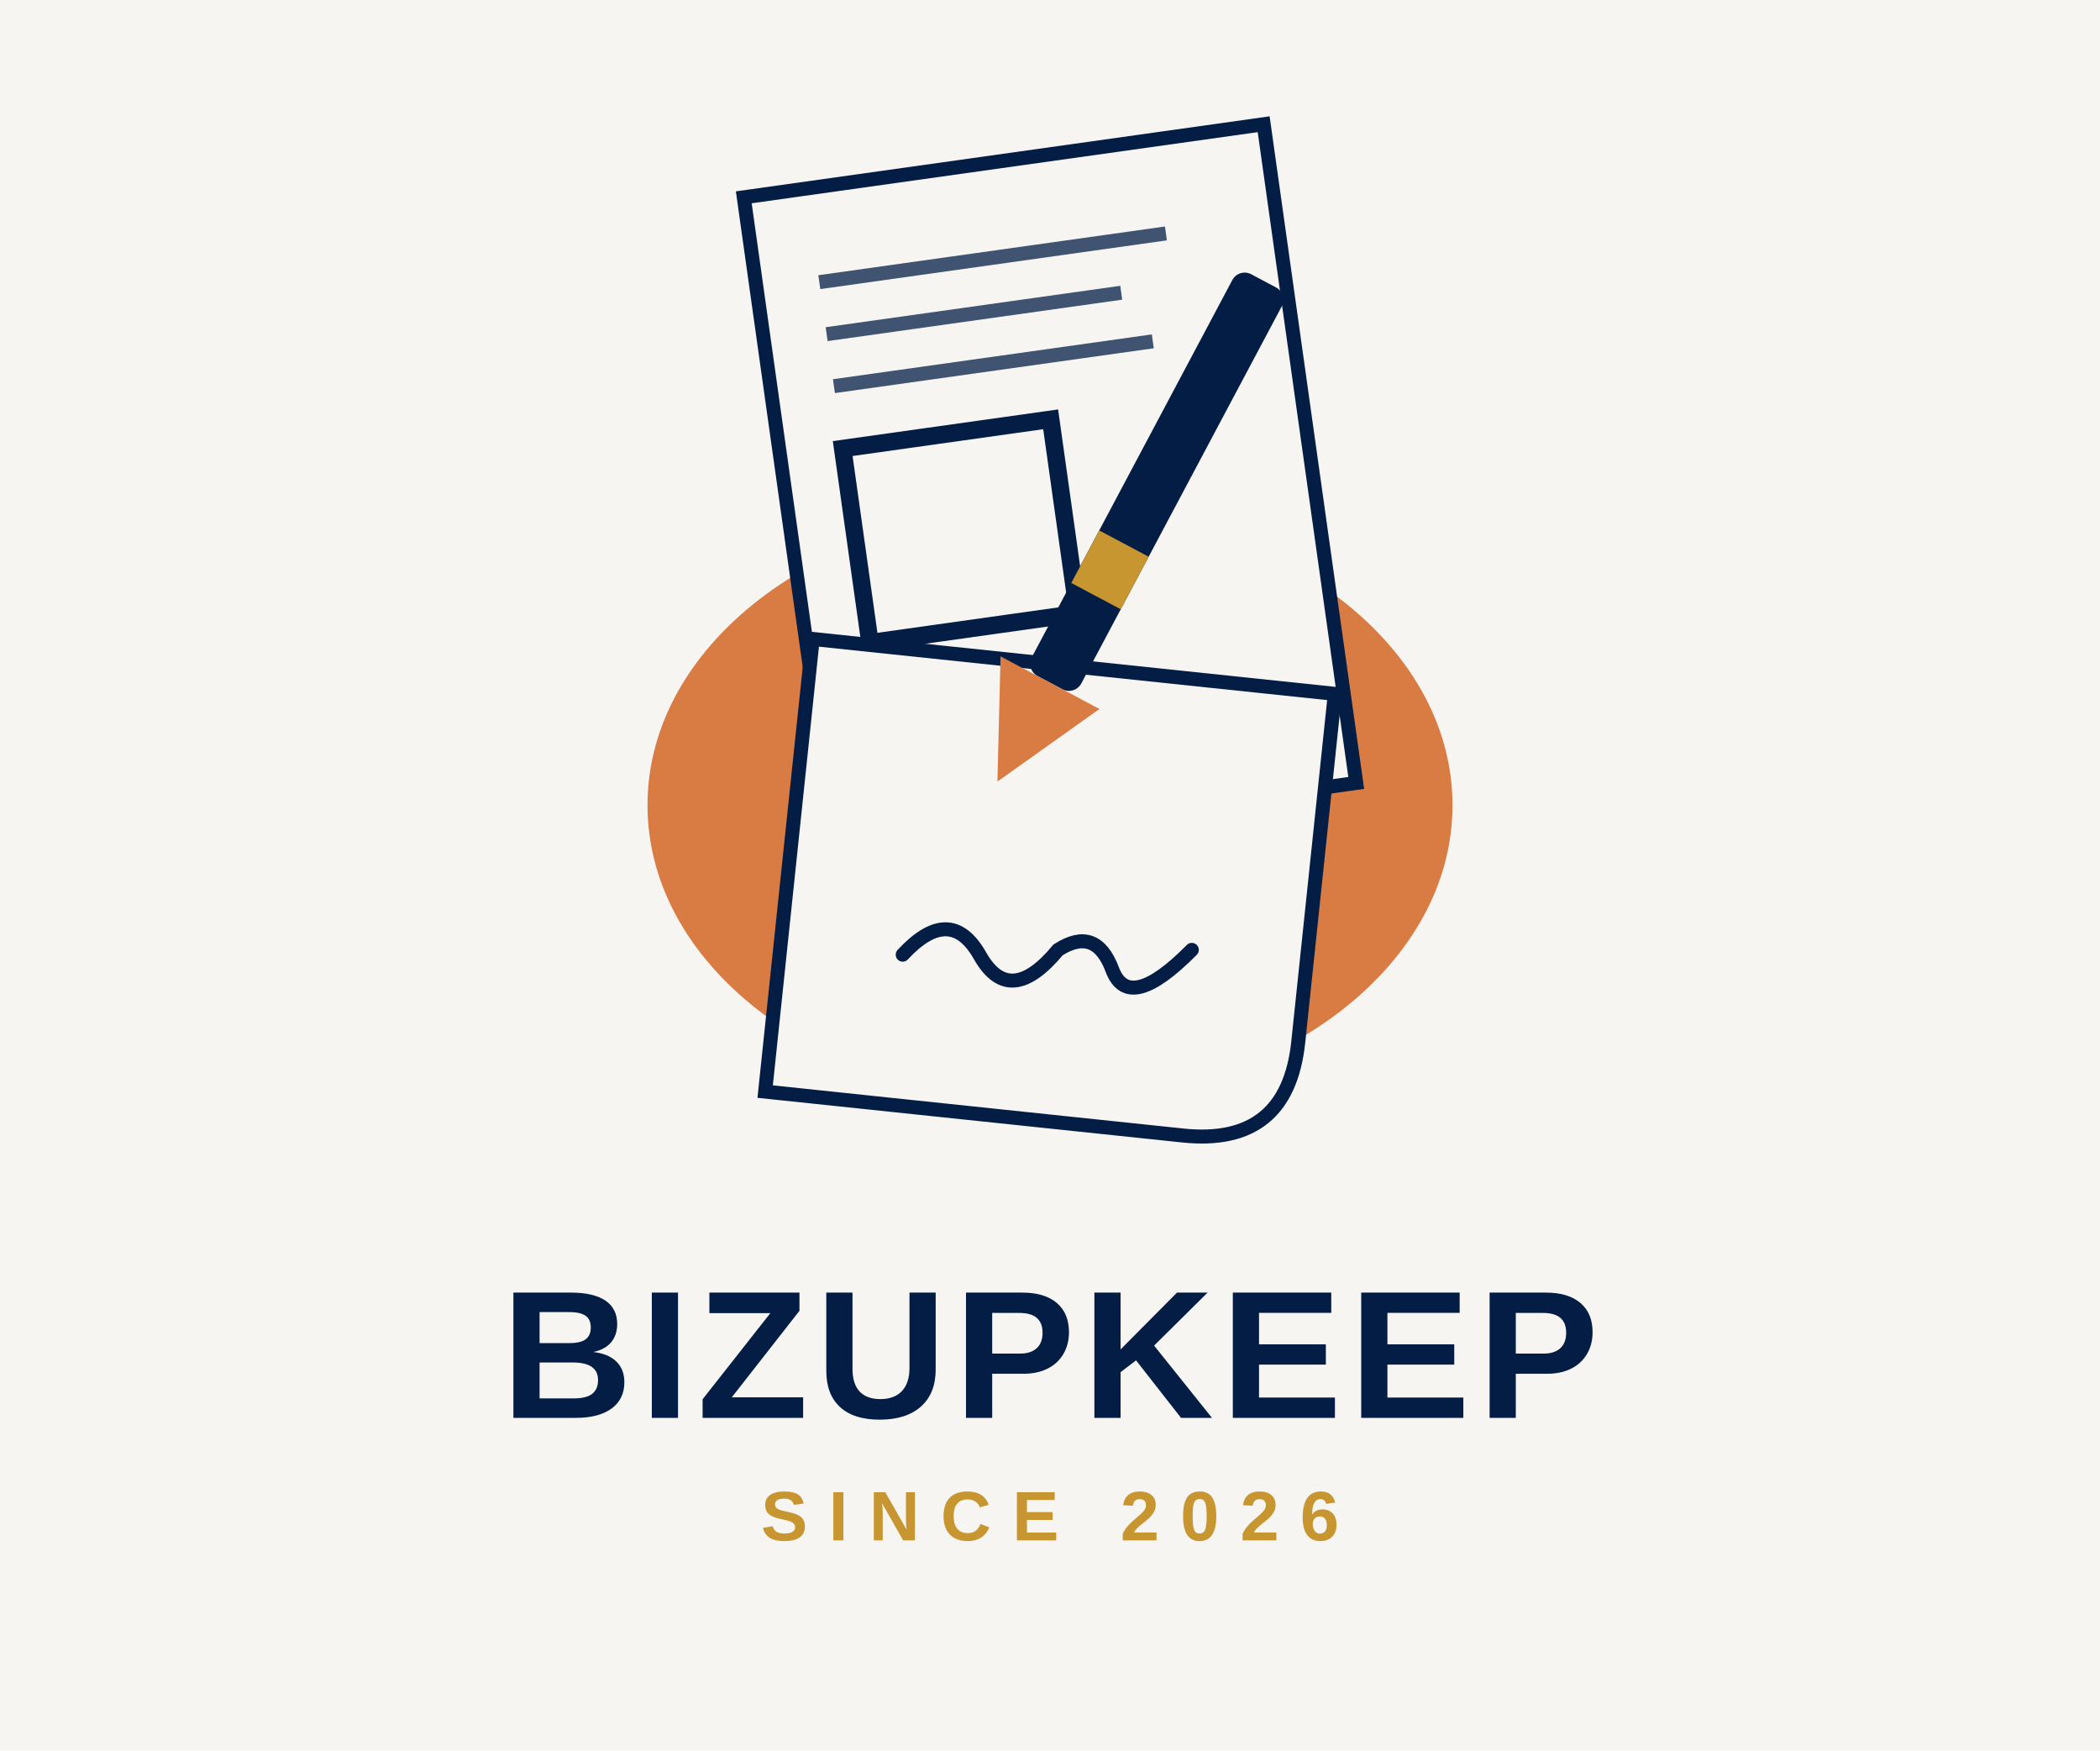
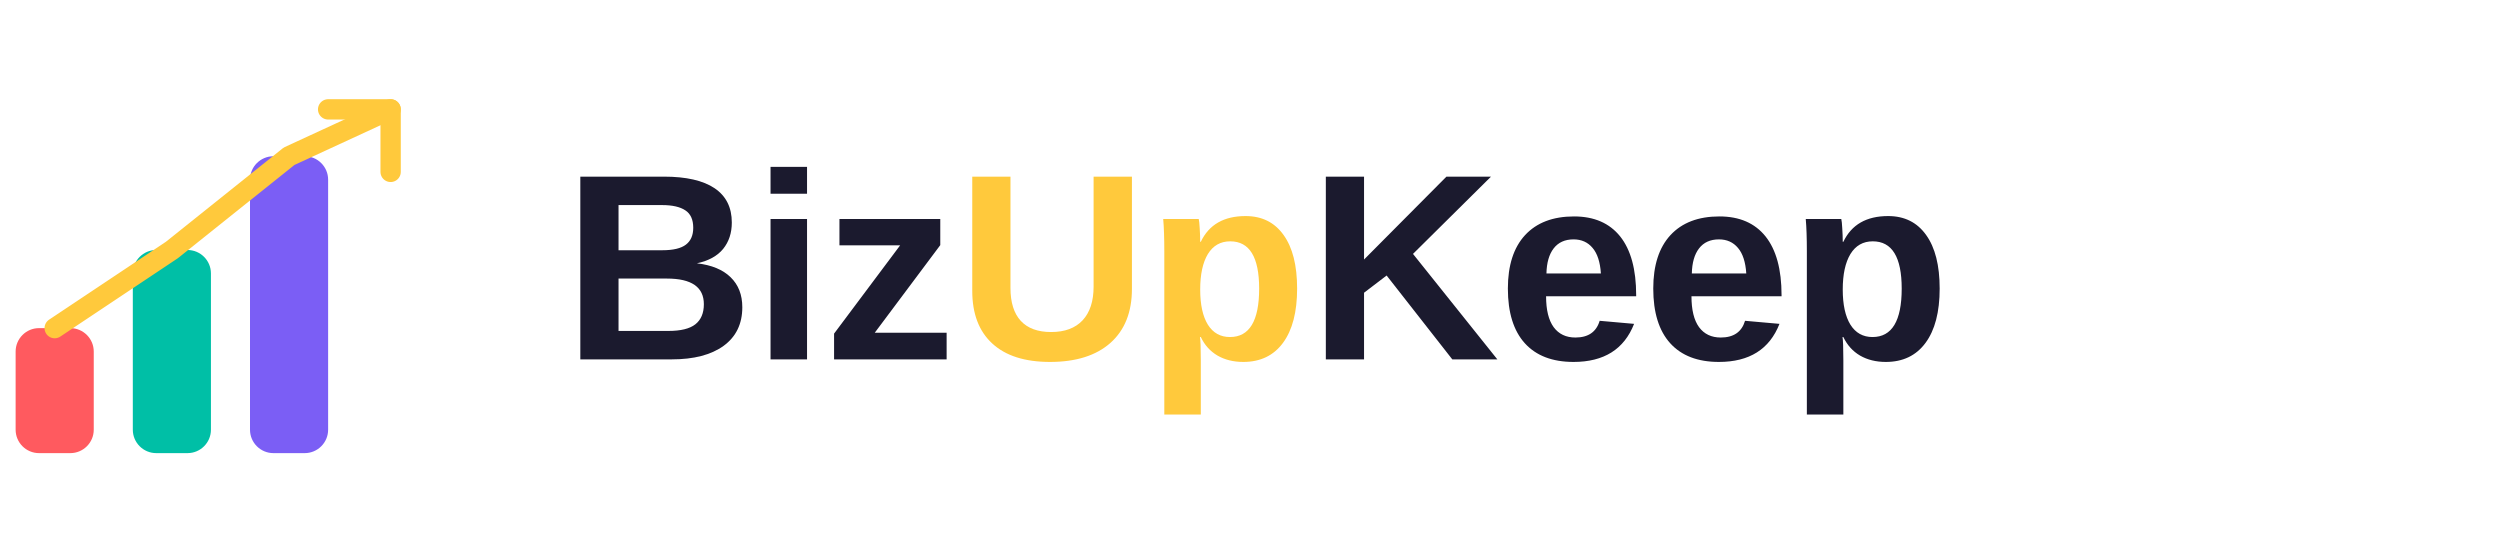
- <svg xmlns="http://www.w3.org/2000/svg" width="600" height="500" viewBox="0 0 600 500">
-   <rect width="600" height="500" fill="#f7f5f2" />
-   <ellipse cx="300" cy="230" rx="115" ry="85" fill="#d97c43" />
-   <g transform="translate(300,140) rotate(-8)">
-     <rect x="-75" y="-95" width="150" height="190" fill="#f7f5f2" stroke="#031d44" stroke-width="4" />
-     <rect x="-57" y="-70" width="100" height="4" fill="#031d44" opacity="0.75" />
-     <rect x="-57" y="-55" width="85" height="4" fill="#031d44" opacity="0.75" />
-     <rect x="-57" y="-40" width="92" height="4" fill="#031d44" opacity="0.75" />
-     <rect x="-57" y="-20" width="60" height="56" fill="none" stroke="#031d44" stroke-width="5" />
+ <svg xmlns="http://www.w3.org/2000/svg" width="320" height="70" viewBox="0 0 320 70" fill="none" role="img" aria-label="BizUpKeep">
+   <g transform="translate(0, 12)">
+     <rect x="2" y="30" width="10" height="16" rx="3" fill="#FF5A5F" />
+     <rect x="17" y="20" width="10" height="26" rx="3" fill="#00BFA6" />
+     <rect x="32" y="8" width="10" height="38" rx="3" fill="#7B5EF5" />
+     <path d="M7 30 L22 20 L37 8 L50 2" stroke="#FFC93C" stroke-width="2.6" stroke-linecap="round" stroke-linejoin="round" fill="none" />
+     <path d="M42 2 L50 2 L50 10" stroke="#FFC93C" stroke-width="2.6" stroke-linecap="round" stroke-linejoin="round" fill="none" />
  </g>
-   <g transform="translate(300,255) rotate(6)">
-     <path d="M -75 -65 L 75 -65 L 75 35 Q 75 65 45 65 L -75 65 Z" fill="#f7f5f2" stroke="#031d44" stroke-width="4" />
-     <path d="M -40 22 Q -28 6 -18 20 T 4 16 Q 14 8 20 20 T 42 12" stroke="#031d44" stroke-width="4" fill="none" stroke-linecap="round" />
-   </g>
-   <g transform="rotate(28 300 195)">
-     <rect x="292" y="65" width="16" height="130" rx="4" fill="#031d44" />
-     <rect x="292" y="150" width="16" height="17" fill="#c89631" />
-     <polygon points="284,195 316,195 300,227" fill="#d97c43" />
-   </g>
-   <text x="300" y="405" font-family="Helvetica Neue, Arial, sans-serif" font-size="52" font-weight="800" fill="#031d44" text-anchor="middle" letter-spacing="2">BIZUPKEEP</text>
-   <text x="300" y="440" font-family="Helvetica Neue, Arial, sans-serif" font-size="20" font-weight="600" fill="#c89631" text-anchor="middle" letter-spacing="6">SINCE 2026</text>
+   <text x="72" y="46" font-family="'Space Grotesk', 'Poppins', 'Arial', sans-serif" font-weight="700" font-size="34" letter-spacing="-0.3" fill="#1B1A2E">Biz<tspan fill="#FFC93C">Up</tspan>Keep</text>
</svg>
